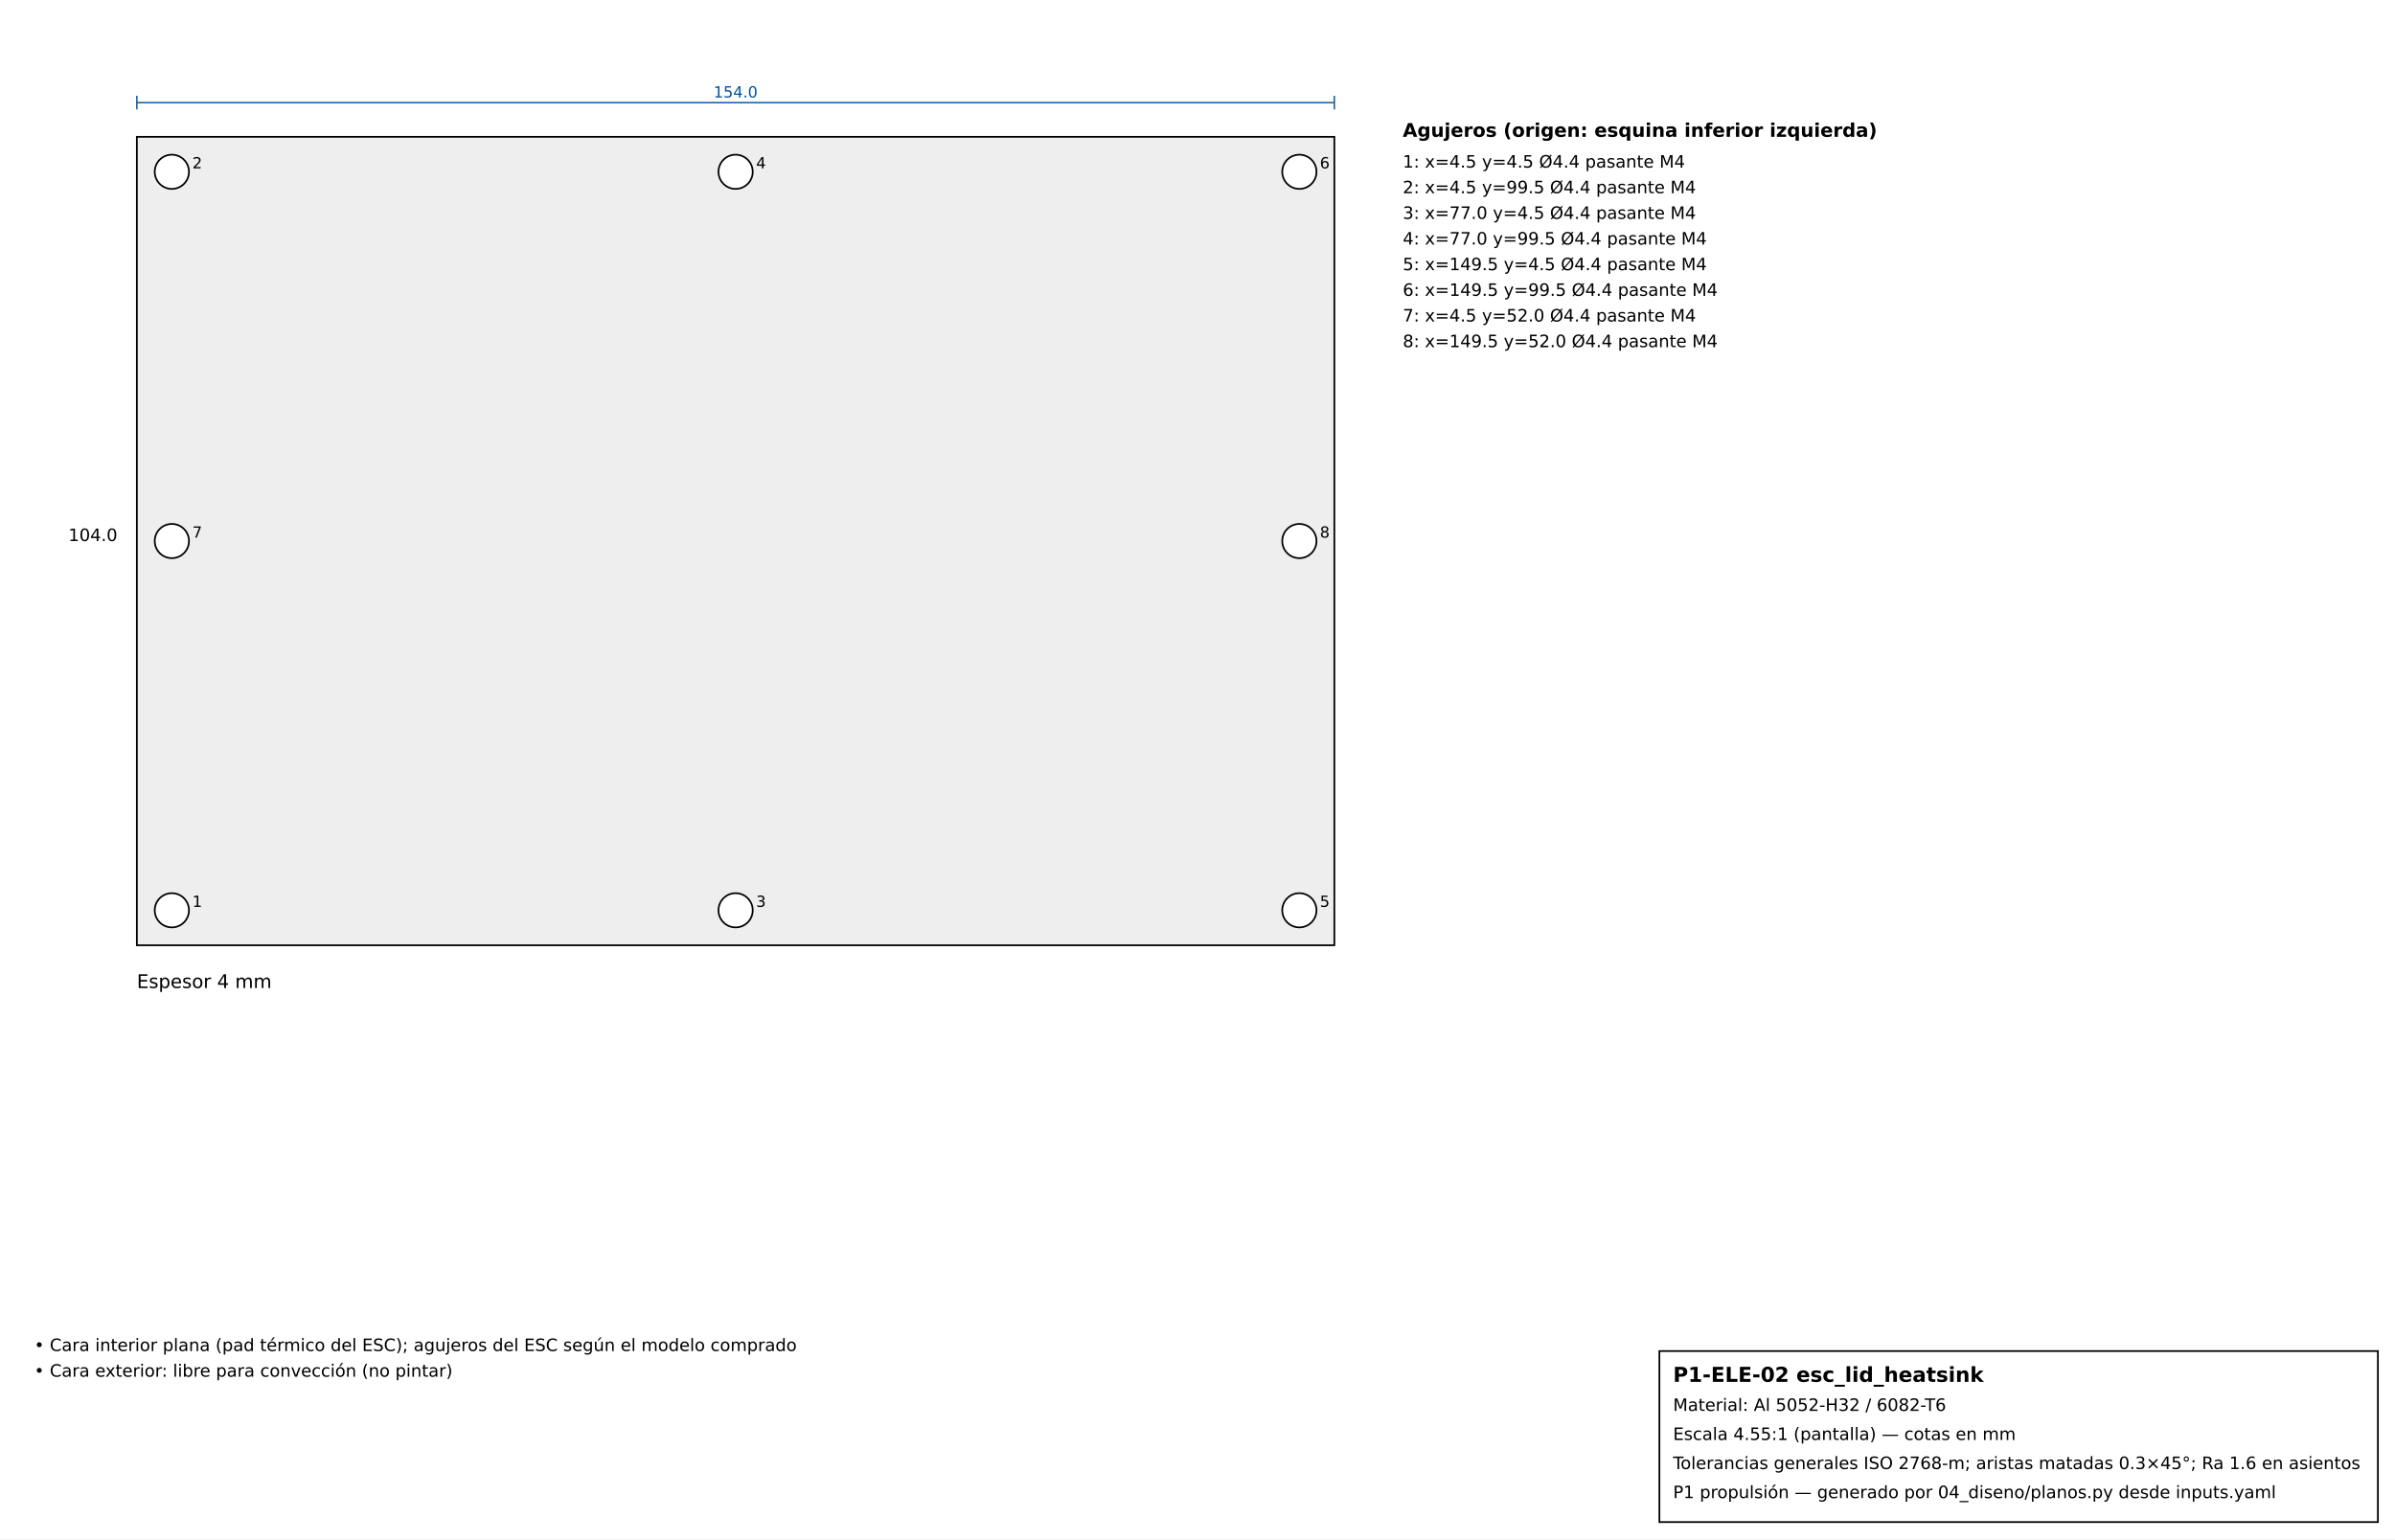
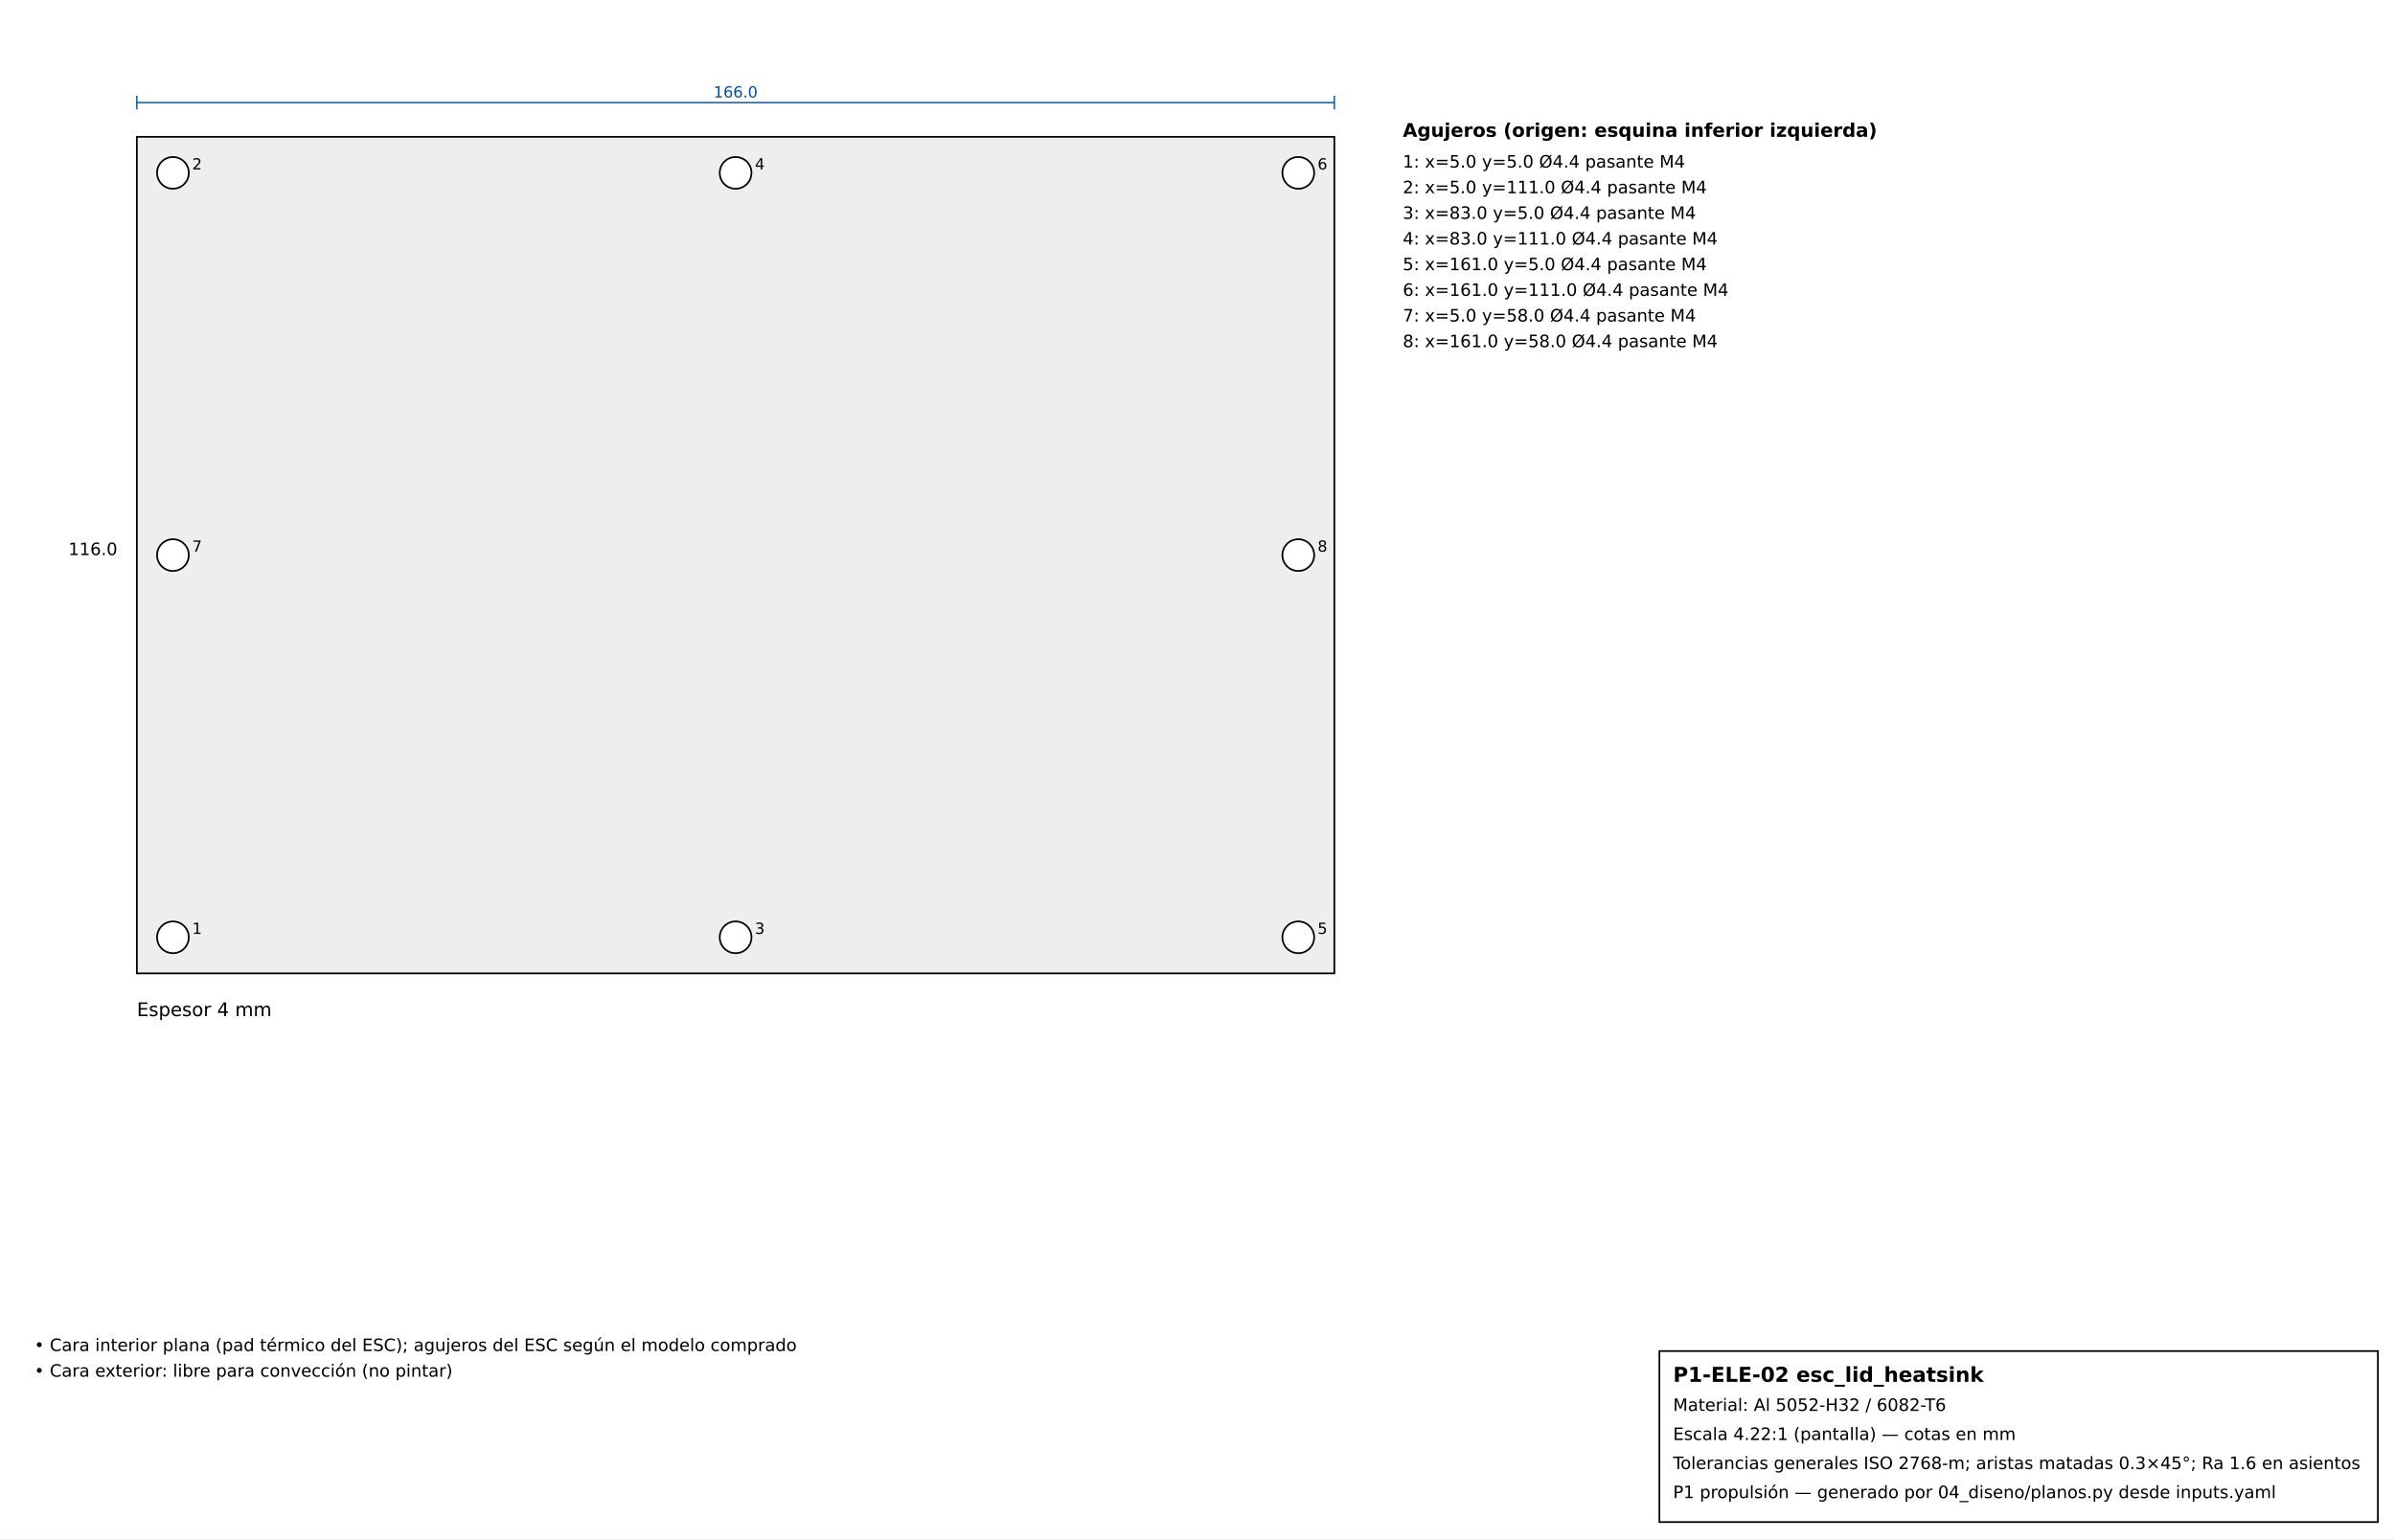
<svg xmlns="http://www.w3.org/2000/svg" baseProfile="full" height="900" version="1.1" width="1400">
  <defs />
  <rect fill="white" height="900" width="1400" x="0" y="0" />
-   <rect fill="#eeeeee" height="472.727" stroke="black" width="700" x="80" y="80" />
-   <circle cx="100.455" cy="532.273" fill="white" r="10" stroke="black" />
-   <text font-family="DejaVu Sans" font-size="9" x="112.455" y="530.273">1</text>
-   <circle cx="100.455" cy="100.455" fill="white" r="10" stroke="black" />
-   <text font-family="DejaVu Sans" font-size="9" x="112.455" y="98.455">2</text>
-   <circle cx="430" cy="532.273" fill="white" r="10" stroke="black" />
-   <text font-family="DejaVu Sans" font-size="9" x="442" y="530.273">3</text>
-   <circle cx="430" cy="100.455" fill="white" r="10" stroke="black" />
-   <text font-family="DejaVu Sans" font-size="9" x="442" y="98.455">4</text>
-   <circle cx="759.545" cy="532.273" fill="white" r="10" stroke="black" />
-   <text font-family="DejaVu Sans" font-size="9" x="771.545" y="530.273">5</text>
-   <circle cx="759.545" cy="100.455" fill="white" r="10" stroke="black" />
-   <text font-family="DejaVu Sans" font-size="9" x="771.545" y="98.455">6</text>
-   <circle cx="100.455" cy="316.364" fill="white" r="10" stroke="black" />
-   <text font-family="DejaVu Sans" font-size="9" x="112.455" y="314.364">7</text>
-   <circle cx="759.545" cy="316.364" fill="white" r="10" stroke="black" />
-   <text font-family="DejaVu Sans" font-size="9" x="771.545" y="314.364">8</text>
-   <text font-family="DejaVu Sans" font-size="11" font-weight="bold" x="820" y="80">Agujeros (origen: esquina inferior izquierda)</text>
-   <text font-family="DejaVu Sans" font-size="10" x="820" y="98">1: x=4.5  y=4.5  Ø4.4  pasante M4</text>
-   <text font-family="DejaVu Sans" font-size="10" x="820" y="113">2: x=4.5  y=99.5  Ø4.4  pasante M4</text>
-   <text font-family="DejaVu Sans" font-size="10" x="820" y="128">3: x=77.0  y=4.5  Ø4.4  pasante M4</text>
-   <text font-family="DejaVu Sans" font-size="10" x="820" y="143">4: x=77.0  y=99.5  Ø4.4  pasante M4</text>
-   <text font-family="DejaVu Sans" font-size="10" x="820" y="158">5: x=149.5  y=4.5  Ø4.4  pasante M4</text>
-   <text font-family="DejaVu Sans" font-size="10" x="820" y="173">6: x=149.5  y=99.5  Ø4.4  pasante M4</text>
-   <text font-family="DejaVu Sans" font-size="10" x="820" y="188">7: x=4.5  y=52.0  Ø4.4  pasante M4</text>
-   <text font-family="DejaVu Sans" font-size="10" x="820" y="203">8: x=149.5  y=52.0  Ø4.4  pasante M4</text>
-   <line stroke="#0050a0" stroke-width="0.8" x1="80" x2="780" y1="60" y2="60" />
+   <rect fill="#eeeeee" height="489.157" stroke="black" width="700.0" x="80" y="80" />
+   <circle cx="101.084" cy="548.072" fill="white" r="9.277" stroke="black" />
+   <text font-family="DejaVu Sans" font-size="9" x="112.361" y="546.072">1</text>
+   <circle cx="101.084" cy="101.084" fill="white" r="9.277" stroke="black" />
+   <text font-family="DejaVu Sans" font-size="9" x="112.361" y="99.084">2</text>
+   <circle cx="430.0" cy="548.072" fill="white" r="9.277" stroke="black" />
+   <text font-family="DejaVu Sans" font-size="9" x="441.277" y="546.072">3</text>
+   <circle cx="430.0" cy="101.084" fill="white" r="9.277" stroke="black" />
+   <text font-family="DejaVu Sans" font-size="9" x="441.277" y="99.084">4</text>
+   <circle cx="758.916" cy="548.072" fill="white" r="9.277" stroke="black" />
+   <text font-family="DejaVu Sans" font-size="9" x="770.193" y="546.072">5</text>
+   <circle cx="758.916" cy="101.084" fill="white" r="9.277" stroke="black" />
+   <text font-family="DejaVu Sans" font-size="9" x="770.193" y="99.084">6</text>
+   <circle cx="101.084" cy="324.578" fill="white" r="9.277" stroke="black" />
+   <text font-family="DejaVu Sans" font-size="9" x="112.361" y="322.578">7</text>
+   <circle cx="758.916" cy="324.578" fill="white" r="9.277" stroke="black" />
+   <text font-family="DejaVu Sans" font-size="9" x="770.193" y="322.578">8</text>
+   <text font-family="DejaVu Sans" font-size="11" font-weight="bold" x="820.0" y="80">Agujeros (origen: esquina inferior izquierda)</text>
+   <text font-family="DejaVu Sans" font-size="10" x="820.0" y="98">1: x=5.0  y=5.0  Ø4.4  pasante M4</text>
+   <text font-family="DejaVu Sans" font-size="10" x="820.0" y="113">2: x=5.0  y=111.0  Ø4.4  pasante M4</text>
+   <text font-family="DejaVu Sans" font-size="10" x="820.0" y="128">3: x=83.0  y=5.0  Ø4.4  pasante M4</text>
+   <text font-family="DejaVu Sans" font-size="10" x="820.0" y="143">4: x=83.0  y=111.0  Ø4.4  pasante M4</text>
+   <text font-family="DejaVu Sans" font-size="10" x="820.0" y="158">5: x=161.0  y=5.0  Ø4.4  pasante M4</text>
+   <text font-family="DejaVu Sans" font-size="10" x="820.0" y="173">6: x=161.0  y=111.0  Ø4.4  pasante M4</text>
+   <text font-family="DejaVu Sans" font-size="10" x="820.0" y="188">7: x=5.0  y=58.0  Ø4.4  pasante M4</text>
+   <text font-family="DejaVu Sans" font-size="10" x="820.0" y="203">8: x=161.0  y=58.0  Ø4.4  pasante M4</text>
+   <line stroke="#0050a0" stroke-width="0.8" x1="80" x2="780.0" y1="60" y2="60" />
  <line stroke="#0050a0" stroke-width="0.8" x1="80" x2="80" y1="56" y2="64" />
-   <line stroke="#0050a0" stroke-width="0.8" x1="780" x2="780" y1="56" y2="64" />
-   <text fill="#0050a0" font-family="DejaVu Sans" font-size="9" text-anchor="middle" x="430" y="57">154.0</text>
-   <text font-family="DejaVu Sans" font-size="10" x="40" y="316.364">104.0</text>
-   <text font-family="DejaVu Sans" font-size="11" x="80" y="577.727">Espesor 4 mm</text>
+   <line stroke="#0050a0" stroke-width="0.8" x1="780.0" x2="780.0" y1="56" y2="64" />
+   <text fill="#0050a0" font-family="DejaVu Sans" font-size="9" text-anchor="middle" x="430.0" y="57">166.0</text>
+   <text font-family="DejaVu Sans" font-size="10" x="40" y="324.578">116.0</text>
+   <text font-family="DejaVu Sans" font-size="11" x="80" y="594.157">Espesor 4 mm</text>
  <g font-family="DejaVu Sans" font-size="11">
    <rect fill="none" height="100" stroke="black" width="420" x="970" y="790" />
    <text font-size="12" font-weight="bold" x="978" y="808">P1-ELE-02  esc_lid_heatsink</text>
    <text font-size="10" font-weight="normal" x="978" y="825">Material: Al 5052-H32 / 6082-T6</text>
-     <text font-size="10" font-weight="normal" x="978" y="842">Escala 4.55:1 (pantalla)  —  cotas en mm</text>
+     <text font-size="10" font-weight="normal" x="978" y="842">Escala 4.22:1 (pantalla)  —  cotas en mm</text>
    <text font-size="10" font-weight="normal" x="978" y="859">Tolerancias generales ISO 2768-m; aristas matadas 0.3×45°; Ra 1.6 en asientos</text>
    <text font-size="10" font-weight="normal" x="978" y="876">P1 propulsión — generado por 04_diseno/planos.py desde inputs.yaml</text>
    <text font-size="10" x="20" y="790">• Cara interior plana (pad térmico del ESC); agujeros del ESC según el modelo comprado</text>
    <text font-size="10" x="20" y="805">• Cara exterior: libre para convección (no pintar)</text>
  </g>
</svg>
